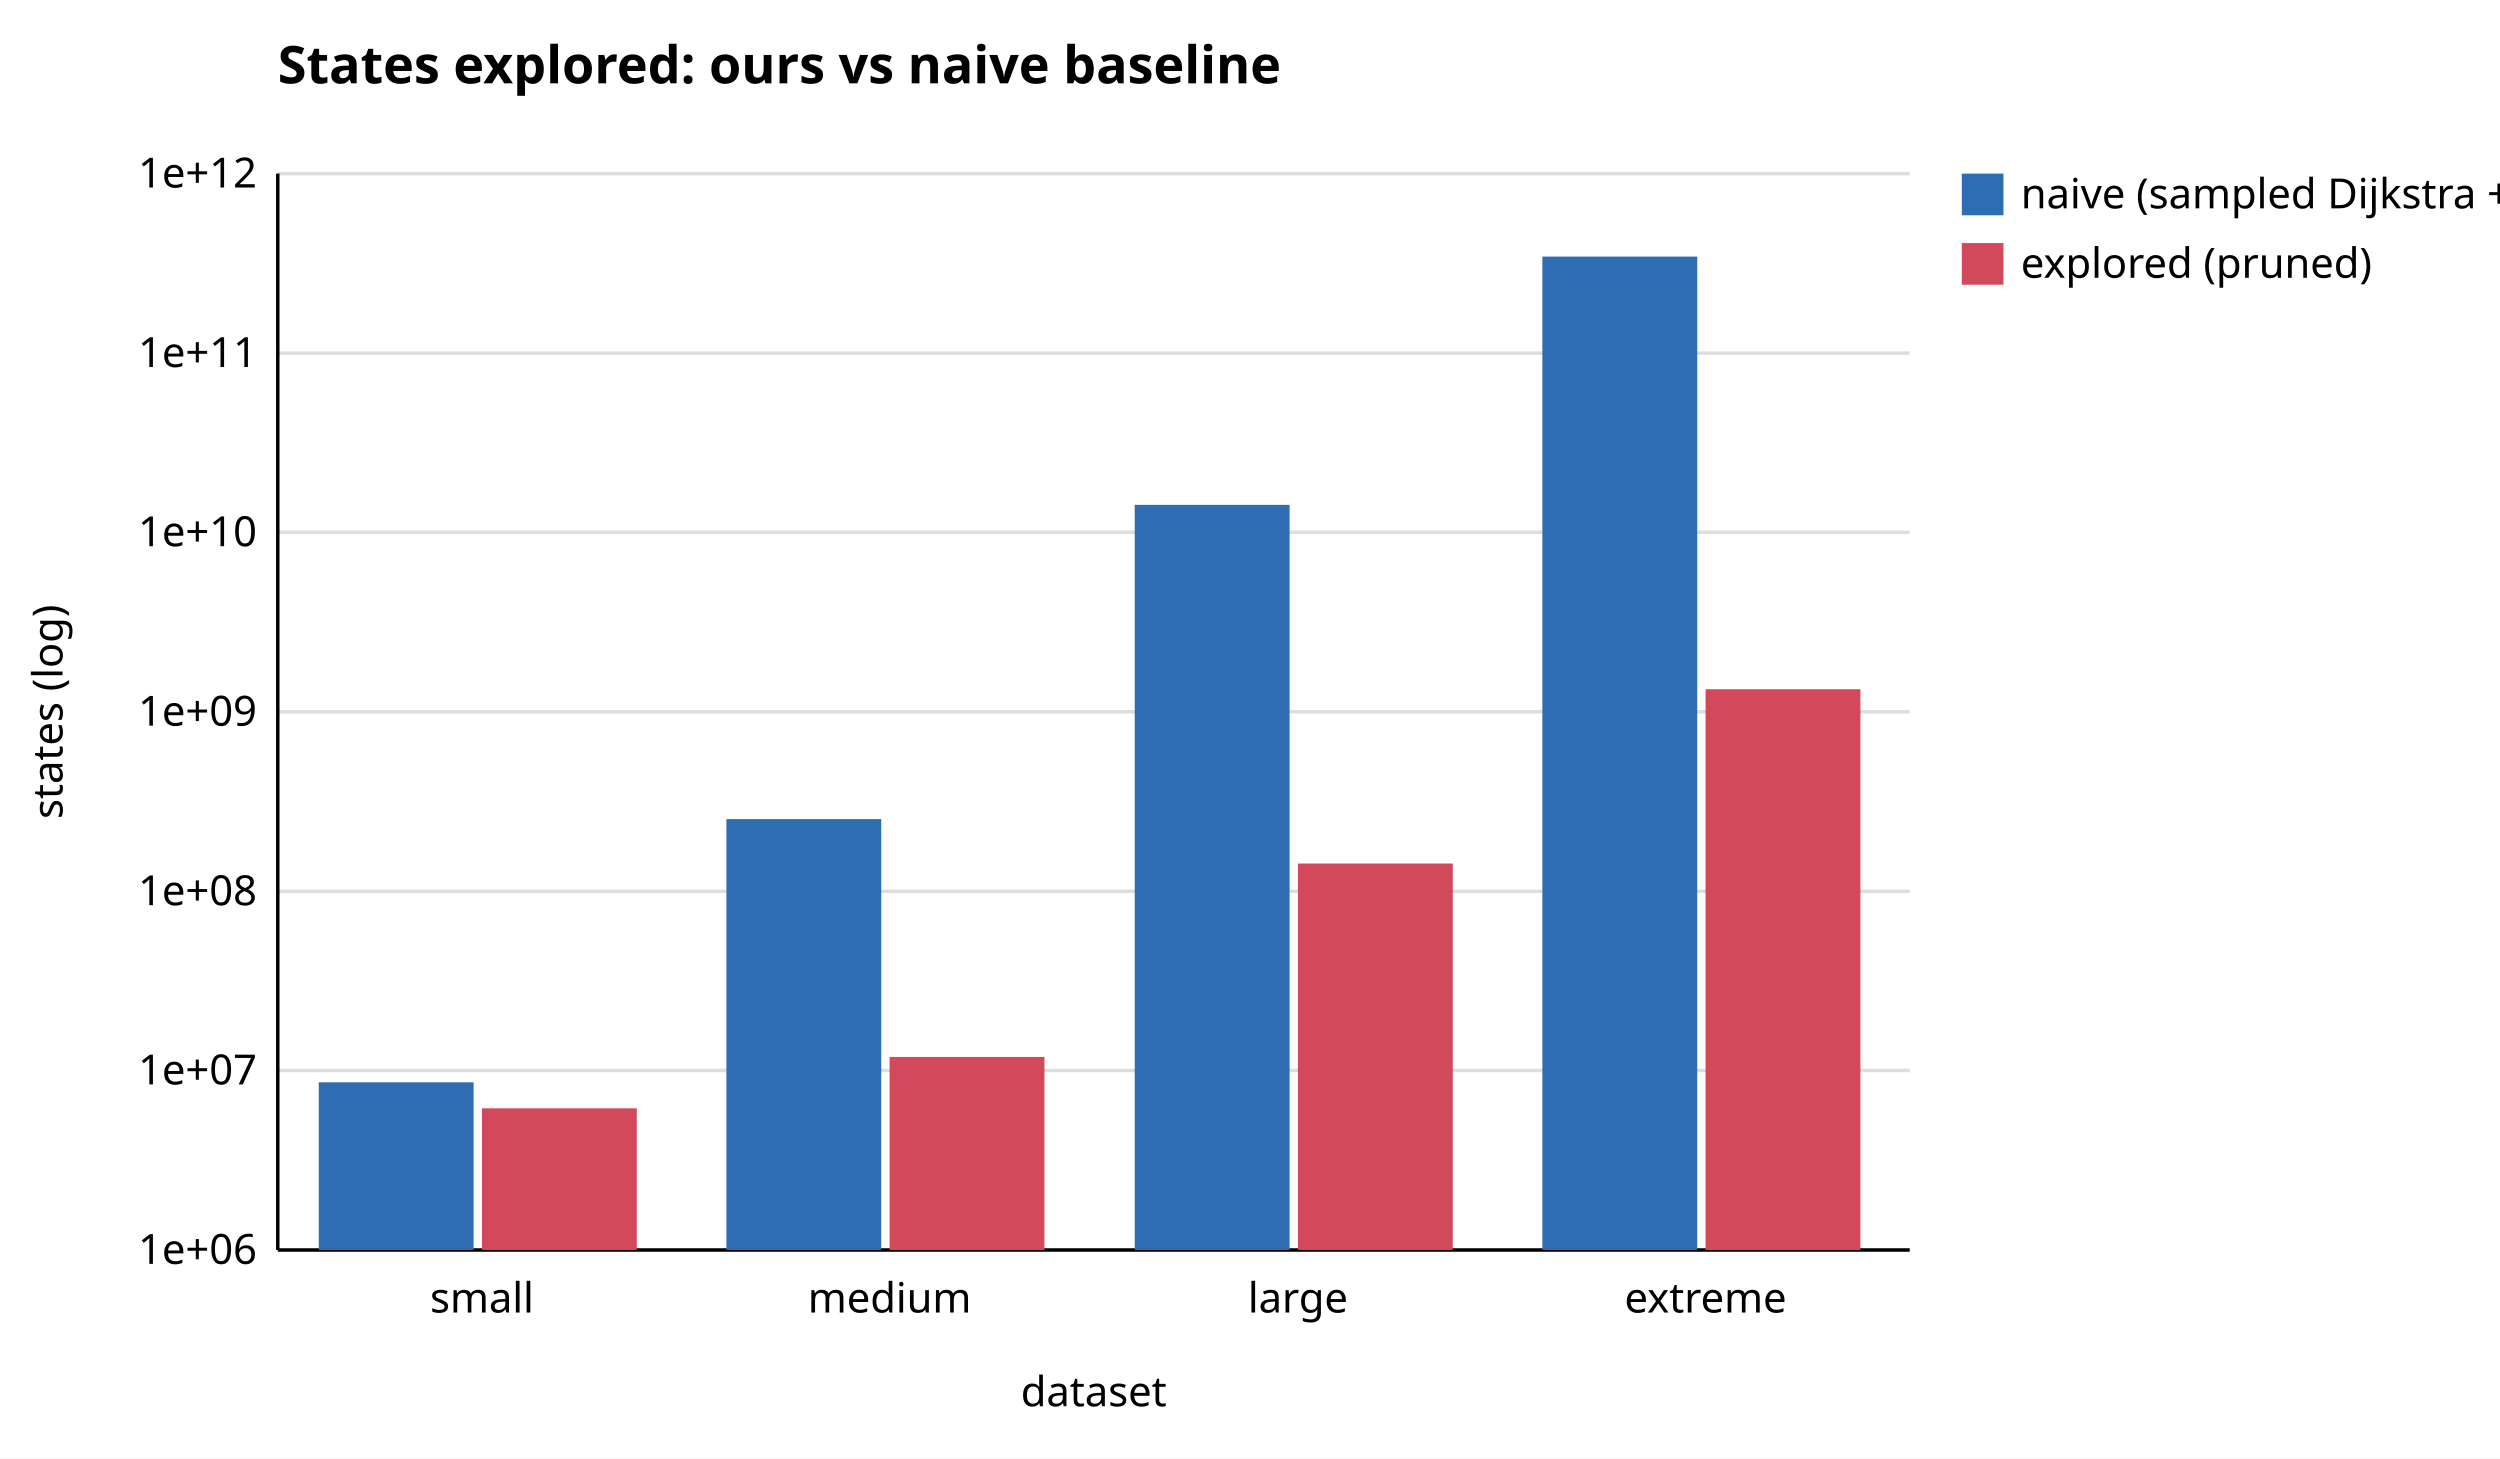
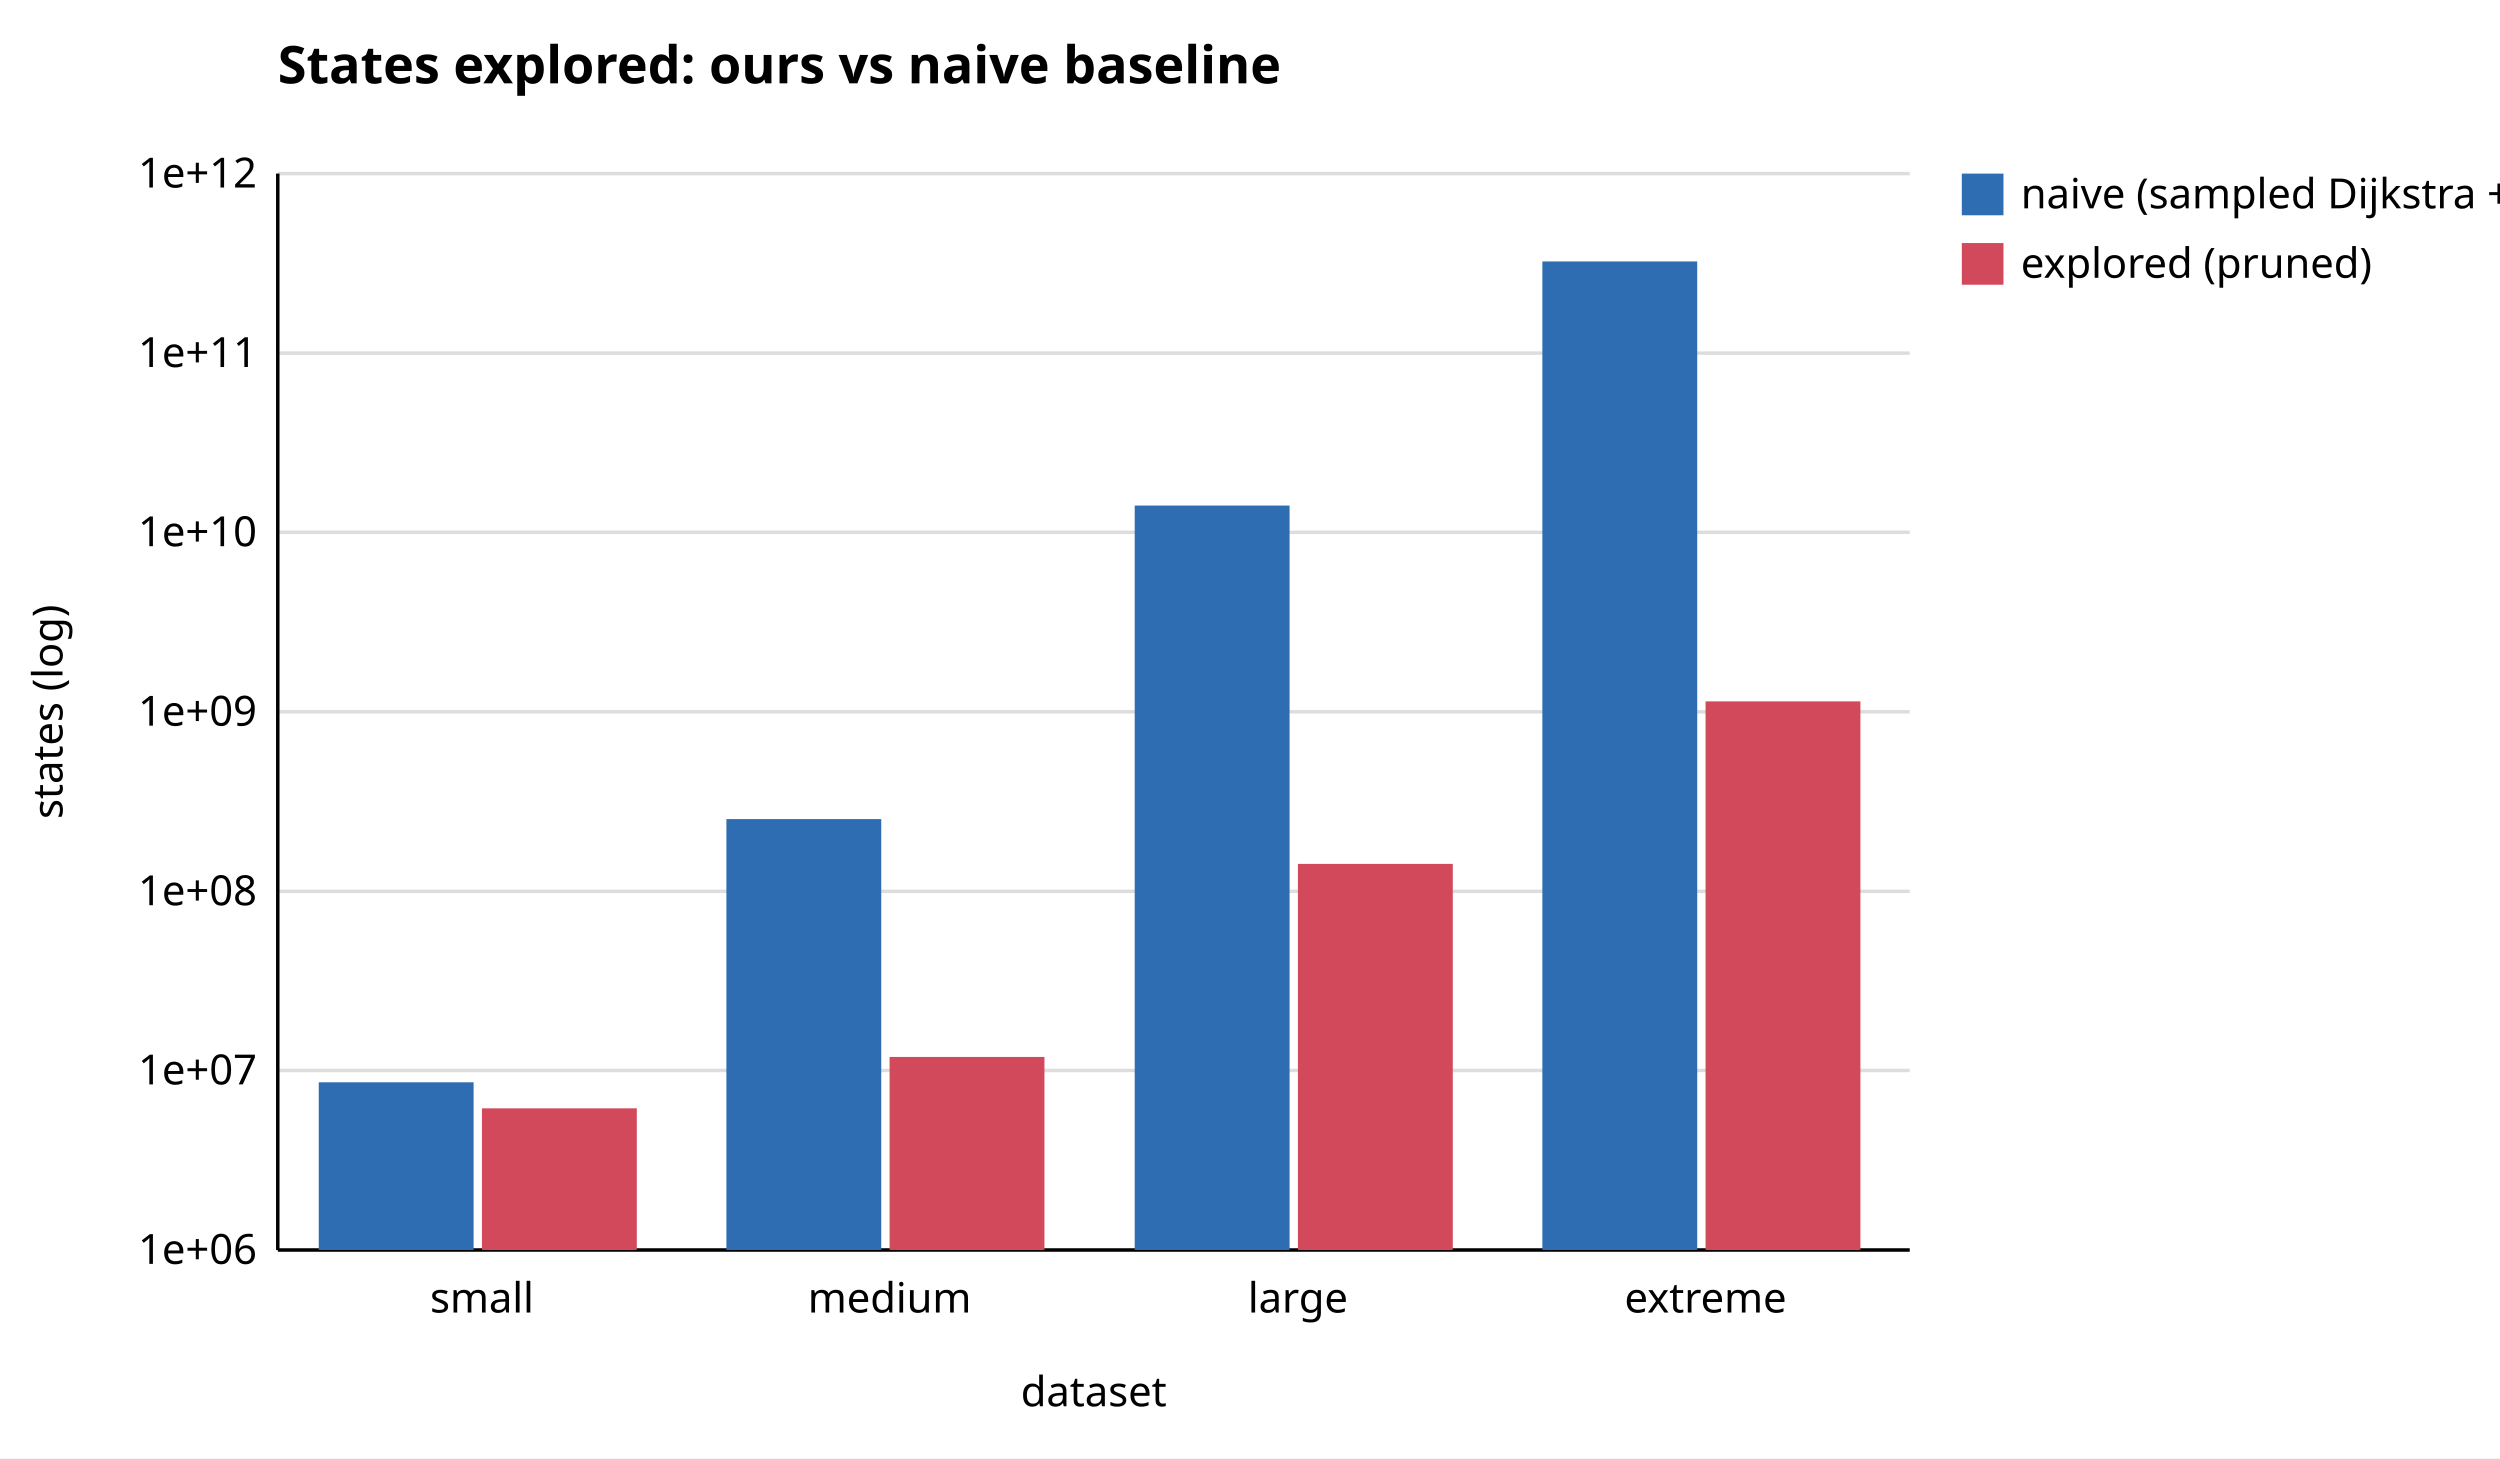
<svg xmlns="http://www.w3.org/2000/svg" width="720" height="420" font-family="sans-serif" font-size="12">
  <rect width="100%" height="100%" fill="white" />
  <text x="80" y="24" font-size="15" font-weight="bold">States explored: ours vs naive baseline</text>
  <line x1="80" x2="550" y1="360.0" y2="360.0" stroke="#ddd" />
  <text x="74" y="364.0" text-anchor="end">1e+06</text>
  <line x1="80" x2="550" y1="308.3" y2="308.3" stroke="#ddd" />
  <text x="74" y="312.3" text-anchor="end">1e+07</text>
  <line x1="80" x2="550" y1="256.7" y2="256.7" stroke="#ddd" />
  <text x="74" y="260.7" text-anchor="end">1e+08</text>
  <line x1="80" x2="550" y1="205.0" y2="205.0" stroke="#ddd" />
  <text x="74" y="209.0" text-anchor="end">1e+09</text>
  <line x1="80" x2="550" y1="153.3" y2="153.3" stroke="#ddd" />
  <text x="74" y="157.3" text-anchor="end">1e+10</text>
  <line x1="80" x2="550" y1="101.7" y2="101.7" stroke="#ddd" />
  <text x="74" y="105.7" text-anchor="end">1e+11</text>
  <line x1="80" x2="550" y1="50.0" y2="50.0" stroke="#ddd" />
  <text x="74" y="54.0" text-anchor="end">1e+12</text>
  <line x1="80" x2="550" y1="360" y2="360" stroke="black" />
  <line x1="80" x2="80" y1="50" y2="360" stroke="black" />
  <text x="138.8" y="378" text-anchor="middle">small</text>
  <text x="256.2" y="378" text-anchor="middle">medium</text>
  <text x="373.8" y="378" text-anchor="middle">large</text>
  <text x="491.2" y="378" text-anchor="middle">extreme</text>
  <rect x="91.8" y="311.7" width="44.6" height="48.3" fill="#2f6db3" />
  <rect x="209.2" y="235.9" width="44.6" height="124.1" fill="#2f6db3" />
-   <rect x="326.8" y="145.4" width="44.6" height="214.6" fill="#2f6db3" />
-   <rect x="444.2" y="73.9" width="44.6" height="286.1" fill="#2f6db3" />
+   <rect x="326.8" y="145.6" width="44.6" height="214.4" fill="#2f6db3" />
+   <rect x="444.2" y="75.3" width="44.6" height="284.7" fill="#2f6db3" />
  <rect x="138.8" y="319.2" width="44.6" height="40.8" fill="#d1495b" />
  <rect x="256.2" y="304.4" width="44.6" height="55.6" fill="#d1495b" />
-   <rect x="373.8" y="248.7" width="44.6" height="111.3" fill="#d1495b" />
-   <rect x="491.2" y="198.5" width="44.6" height="161.5" fill="#d1495b" />
+   <rect x="373.8" y="248.8" width="44.6" height="111.2" fill="#d1495b" />
+   <rect x="491.2" y="202.0" width="44.6" height="158.0" fill="#d1495b" />
  <text x="315.0" y="405" text-anchor="middle">dataset</text>
  <text transform="translate(18,205.0) rotate(-90)" text-anchor="middle">states (log)</text>
  <rect x="565" y="50" width="12" height="12" fill="#2f6db3" />
  <text x="582" y="60">naive (sampled Dijkstra + all slots + full re-solve)</text>
  <rect x="565" y="70" width="12" height="12" fill="#d1495b" />
  <text x="582" y="80">explored (pruned)</text>
</svg>
